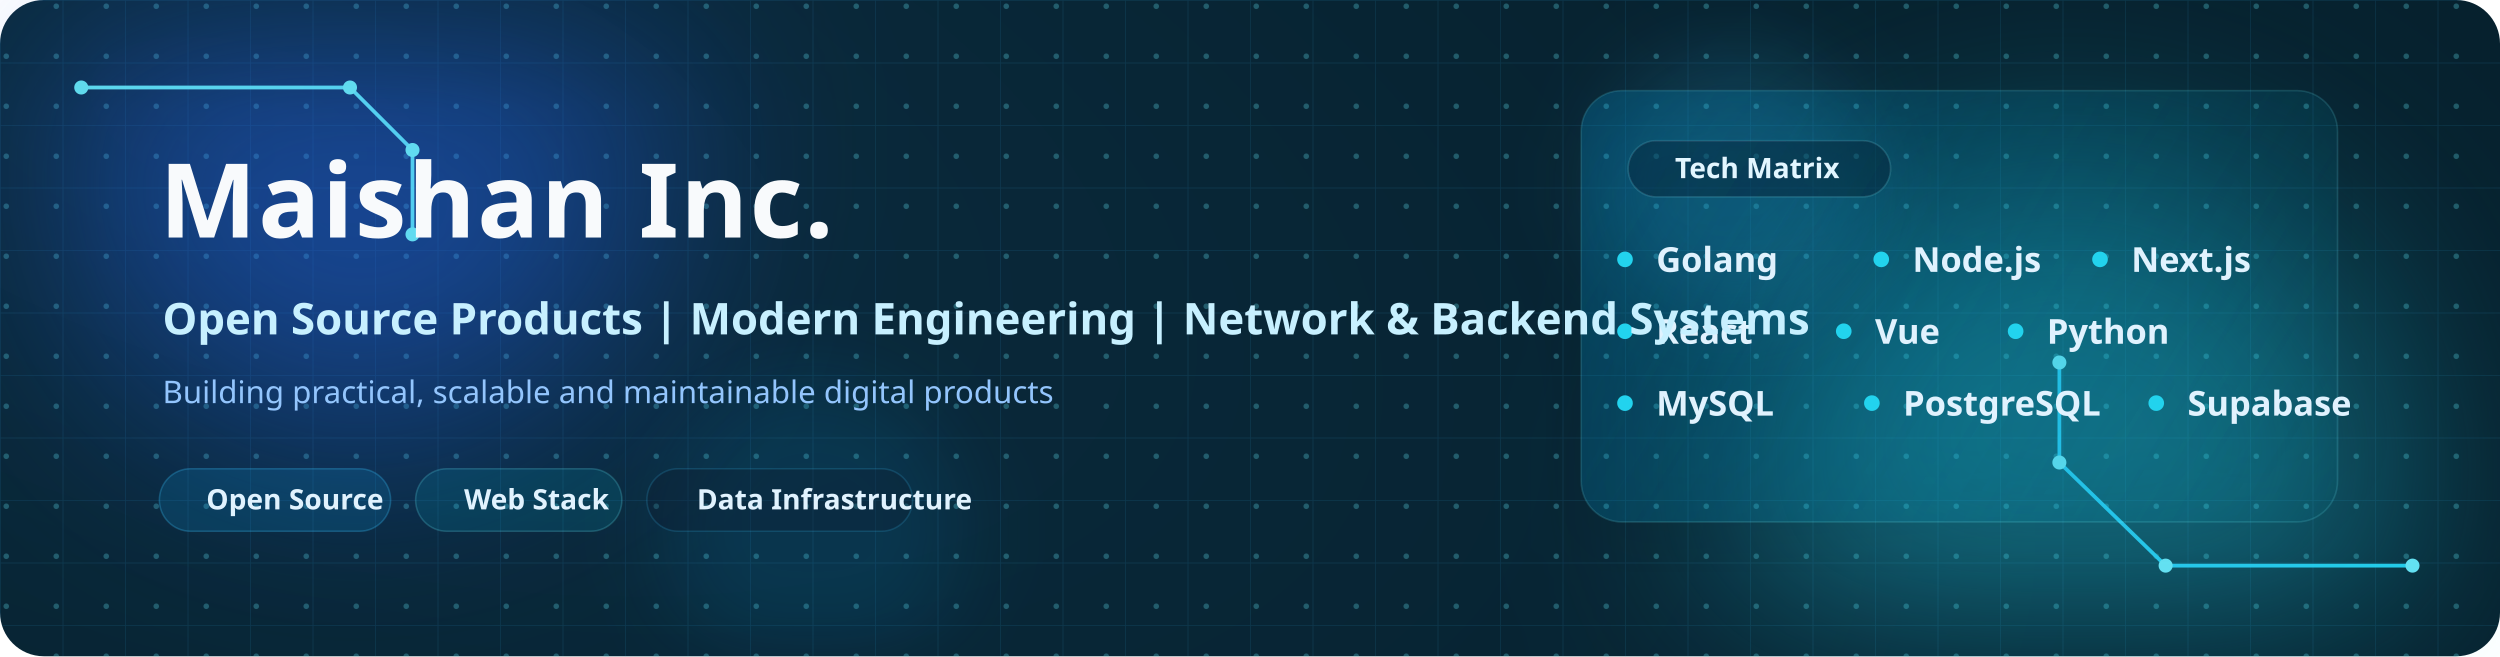
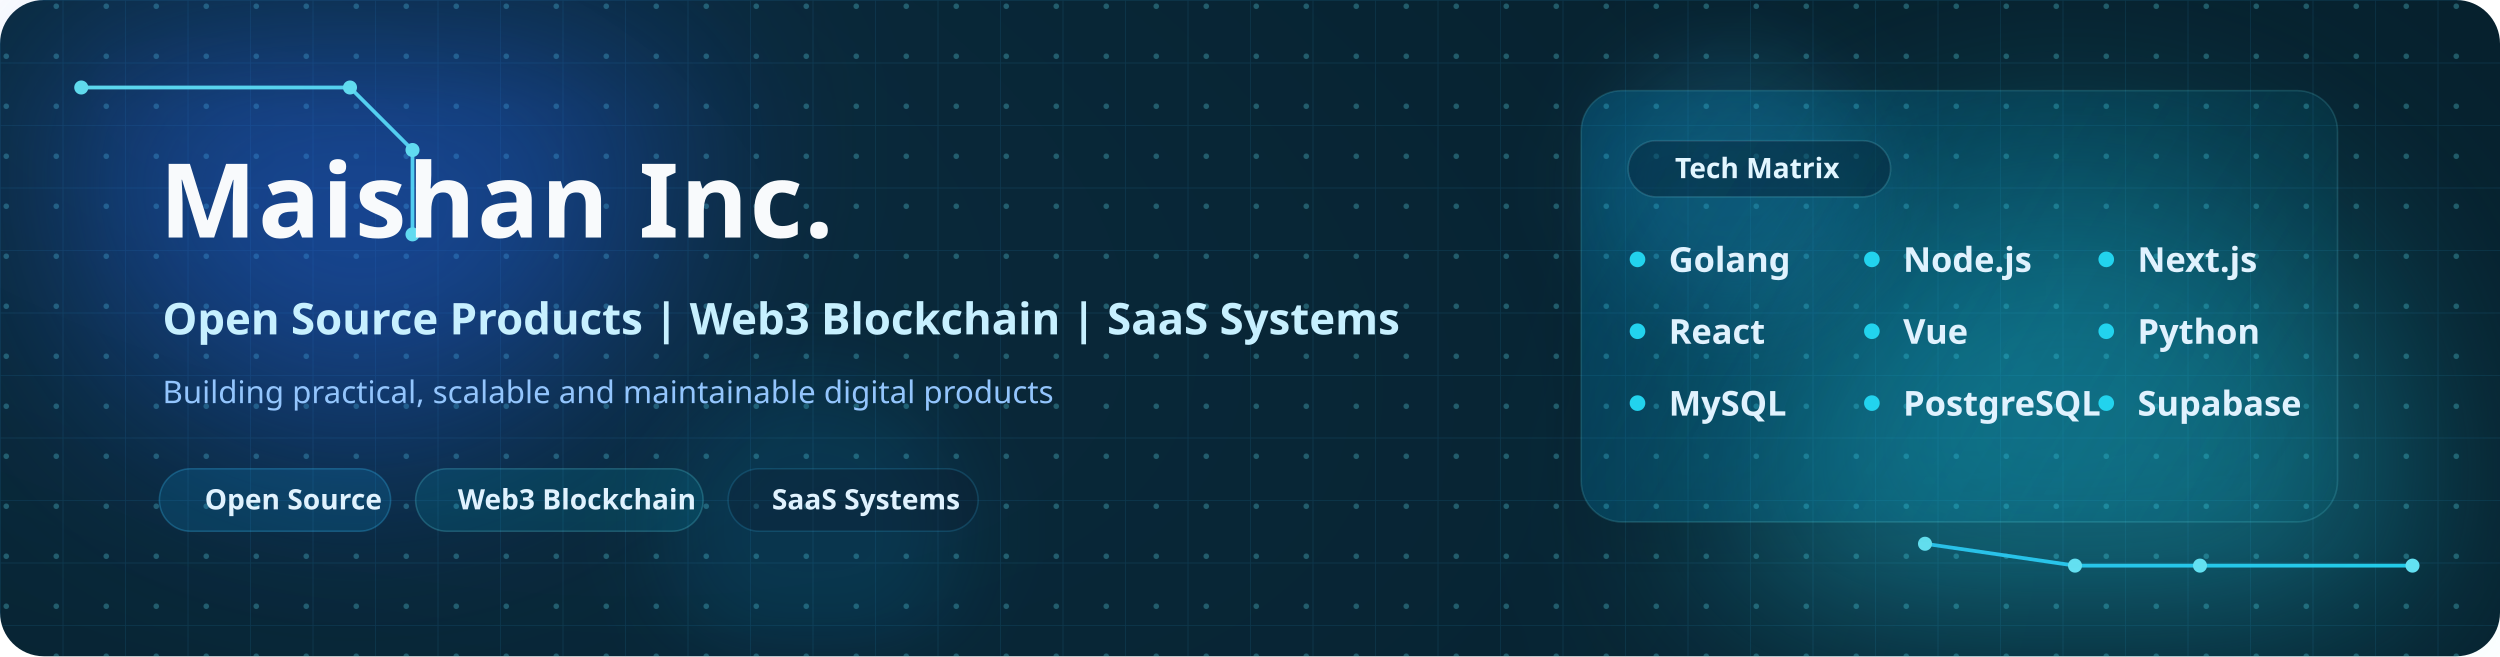
<svg xmlns="http://www.w3.org/2000/svg" width="1600" height="420" viewBox="0 0 1600 420" fill="none">
  <defs>
    <radialGradient id="bg" cx="0" cy="0" r="1" gradientUnits="userSpaceOnUse" gradientTransform="translate(160 84) rotate(16) scale(1240 560)">
      <stop offset="0" stop-color="#0B2B3F" />
      <stop offset="0.56" stop-color="#082636" />
      <stop offset="1" stop-color="#06212E" />
    </radialGradient>
    <linearGradient id="lineGlow" x1="0" y1="0" x2="1600" y2="420" gradientUnits="userSpaceOnUse">
      <stop stop-color="#67E8F9" />
      <stop offset="0.5" stop-color="#38BDF8" />
      <stop offset="1" stop-color="#22D3EE" />
    </linearGradient>
    <linearGradient id="panel" x1="1030" y1="60" x2="1490" y2="340" gradientUnits="userSpaceOnUse">
      <stop stop-color="#0EA5E9" stop-opacity="0.22" />
      <stop offset="1" stop-color="#06B6D4" stop-opacity="0.04" />
    </linearGradient>
    <pattern id="grid" width="40" height="40" patternUnits="userSpaceOnUse">
      <path d="M40 0H0V40" stroke="#38BDF8" stroke-opacity="0.12" stroke-width="1" />
    </pattern>
    <pattern id="dots" width="32" height="32" patternUnits="userSpaceOnUse">
      <circle cx="4" cy="4" r="1.8" fill="#67E8F9" fill-opacity="0.28" />
    </pattern>
    <filter id="blurLarge" x="-320" y="-320" width="2240" height="1060" filterUnits="userSpaceOnUse" color-interpolation-filters="sRGB">
      <feGaussianBlur stdDeviation="74" />
    </filter>
    <filter id="blurSmall" x="-140" y="-140" width="1880" height="700" filterUnits="userSpaceOnUse" color-interpolation-filters="sRGB">
      <feGaussianBlur stdDeviation="28" />
    </filter>
    <filter id="softShadow" x="980" y="34" width="548" height="332" filterUnits="userSpaceOnUse" color-interpolation-filters="sRGB">
      <feDropShadow dx="0" dy="18" stdDeviation="22" flood-color="#020617" flood-opacity="0.35" />
    </filter>
  </defs>
  <rect width="1600" height="420" rx="28" fill="url(#bg)" />
  <rect width="1600" height="420" rx="28" fill="url(#grid)" />
  <rect width="1600" height="420" rx="28" fill="url(#dots)" />
  <g filter="url(#blurLarge)">
    <circle cx="230" cy="92" r="188" fill="#2563EB" fill-opacity="0.5">
      <animateTransform attributeName="transform" type="translate" values="0 0; 0 18; 0 -12; 0 0" dur="13s" repeatCount="indefinite" />
      <animate attributeName="r" values="188;202;194;188" dur="13s" repeatCount="indefinite" />
    </circle>
    <circle cx="1325" cy="316" r="206" fill="#22D3EE" fill-opacity="0.42">
      <animateTransform attributeName="transform" type="translate" values="0 0; 0 -20; 0 12; 0 0" dur="15s" repeatCount="indefinite" />
      <animate attributeName="r" values="206;222;210;206" dur="15s" repeatCount="indefinite" />
    </circle>
  </g>
  <g filter="url(#blurSmall)">
    <circle cx="1110" cy="118" r="84" fill="#38BDF8" fill-opacity="0.18" />
    <circle cx="520" cy="338" r="96" fill="#0EA5E9" fill-opacity="0.12" />
  </g>
  <g opacity="0.92">
    <path d="M52 56H224L264 96V150" stroke="url(#lineGlow)" stroke-width="2.4" stroke-linecap="round" />
    <circle cx="52" cy="56" r="4.5" fill="#67E8F9" />
    <circle cx="224" cy="56" r="4.5" fill="#67E8F9" />
    <circle cx="264" cy="96" r="4.5" fill="#67E8F9" />
    <circle cx="264" cy="150" r="4.5" fill="#67E8F9" />
  </g>
  <g opacity="0.96">
-     <path d="M1544 362H1386L1318 296V232" stroke="url(#lineGlow)" stroke-width="2.4" stroke-linecap="round" />
+     <path d="M1544 362H1408L1328 362L1232 348" stroke="url(#lineGlow)" stroke-width="2.4" stroke-linecap="round" />
    <circle cx="1544" cy="362" r="4.5" fill="#67E8F9" />
-     <circle cx="1386" cy="362" r="4.5" fill="#67E8F9" />
-     <circle cx="1318" cy="296" r="4.5" fill="#67E8F9" />
-     <circle cx="1318" cy="232" r="4.5" fill="#67E8F9" />
+     <circle cx="1408" cy="362" r="4.5" fill="#67E8F9" />
+     <circle cx="1328" cy="362" r="4.5" fill="#67E8F9" />
+     <circle cx="1232" cy="348" r="4.5" fill="#67E8F9" />
  </g>
  <g filter="url(#softShadow)">
    <rect x="1012" y="58" width="484" height="276" rx="26" fill="url(#panel)" stroke="#67E8F9" stroke-opacity="0.16" />
    <rect x="1042" y="90" width="168" height="36" rx="18" fill="#0F172A" fill-opacity="0.34" stroke="#67E8F9" stroke-opacity="0.18" />
    <text x="1072" y="114" fill="#E2F6FF" font-family="Segoe UI, sans-serif" font-size="18" font-weight="600">Tech Matrix</text>
    <g fill="#E0F2FE" font-family="Segoe UI, sans-serif" font-size="22" font-weight="600">
-       <text x="1060" y="174">Golang</text>
-       <text x="1224" y="174">Node.js</text>
-       <text x="1364" y="174">Next.js</text>
-       <text x="1060" y="220">React</text>
-       <text x="1200" y="220">Vue</text>
-       <text x="1310" y="220">Python</text>
-       <text x="1060" y="266">MySQL</text>
+       <text x="1068" y="174">Golang</text>
+       <text x="1218" y="174">Node.js</text>
+       <text x="1368" y="174">Next.js</text>
+       <text x="1068" y="220">React</text>
+       <text x="1218" y="220">Vue</text>
+       <text x="1368" y="220">Python</text>
+       <text x="1068" y="266">MySQL</text>
      <text x="1218" y="266">PostgreSQL</text>
-       <text x="1400" y="266">Supabase</text>
+       <text x="1368" y="266">Supabase</text>
    </g>
    <g fill="#22D3EE">
-       <circle cx="1040" cy="166" r="5" />
-       <circle cx="1204" cy="166" r="5" />
-       <circle cx="1344" cy="166" r="5" />
-       <circle cx="1040" cy="212" r="5" />
-       <circle cx="1180" cy="212" r="5" />
-       <circle cx="1290" cy="212" r="5" />
-       <circle cx="1040" cy="258" r="5" />
+       <circle cx="1048" cy="166" r="5" />
+       <circle cx="1198" cy="166" r="5" />
+       <circle cx="1348" cy="166" r="5" />
+       <circle cx="1048" cy="212" r="5" />
+       <circle cx="1198" cy="212" r="5" />
+       <circle cx="1348" cy="212" r="5" />
+       <circle cx="1048" cy="258" r="5" />
      <circle cx="1198" cy="258" r="5" />
-       <circle cx="1380" cy="258" r="5" />
+       <circle cx="1348" cy="258" r="5" />
    </g>
  </g>
  <g fill="#F8FAFC" font-family="Segoe UI, sans-serif">
    <text x="102" y="152" font-size="66" font-weight="700" letter-spacing="1">Maishan Inc.</text>
-     <text x="104" y="214" font-size="28" font-weight="600" fill="#C7F0FF">Open Source Products | Modern Engineering | Network &amp; Backend Systems</text>
+     <text x="104" y="214" font-size="28" font-weight="600" fill="#C7F0FF">Open Source Products | Web3 Blockchain | SaaS Systems</text>
    <text x="104" y="258" font-size="20" font-weight="500" fill="#93C5FD">Building practical, scalable and maintainable digital products</text>
  </g>
  <rect x="102" y="300" width="148" height="40" rx="20" fill="#0EA5E9" fill-opacity="0.16" stroke="#38BDF8" stroke-opacity="0.28" />
-   <rect x="266" y="300" width="132" height="40" rx="20" fill="#06B6D4" fill-opacity="0.14" stroke="#67E8F9" stroke-opacity="0.22" />
-   <rect x="414" y="300" width="170" height="40" rx="20" fill="#0F172A" fill-opacity="0.28" stroke="#38BDF8" stroke-opacity="0.18" />
-   <text x="132" y="326" fill="#E0F2FE" font-family="Segoe UI, sans-serif" font-size="18" font-weight="600">Open Source</text>
-   <text x="297" y="326" fill="#E0F2FE" font-family="Segoe UI, sans-serif" font-size="18" font-weight="600">Web Stack</text>
-   <text x="446" y="326" fill="#E0F2FE" font-family="Segoe UI, sans-serif" font-size="18" font-weight="600">Data Infrastructure</text>
+   <rect x="266" y="300" width="184" height="40" rx="20" fill="#06B6D4" fill-opacity="0.14" stroke="#67E8F9" stroke-opacity="0.22" />
+   <rect x="466" y="300" width="160" height="40" rx="20" fill="#0F172A" fill-opacity="0.28" stroke="#38BDF8" stroke-opacity="0.18" />
+   <text x="131" y="326" fill="#E0F2FE" font-family="Segoe UI, sans-serif" font-size="18" font-weight="600">Open Source</text>
+   <text x="293" y="326" fill="#E0F2FE" font-family="Segoe UI, sans-serif" font-size="18" font-weight="600">Web3 Blockchain</text>
+   <text x="494" y="326" fill="#E0F2FE" font-family="Segoe UI, sans-serif" font-size="18" font-weight="600">SaaS Systems</text>
</svg>
